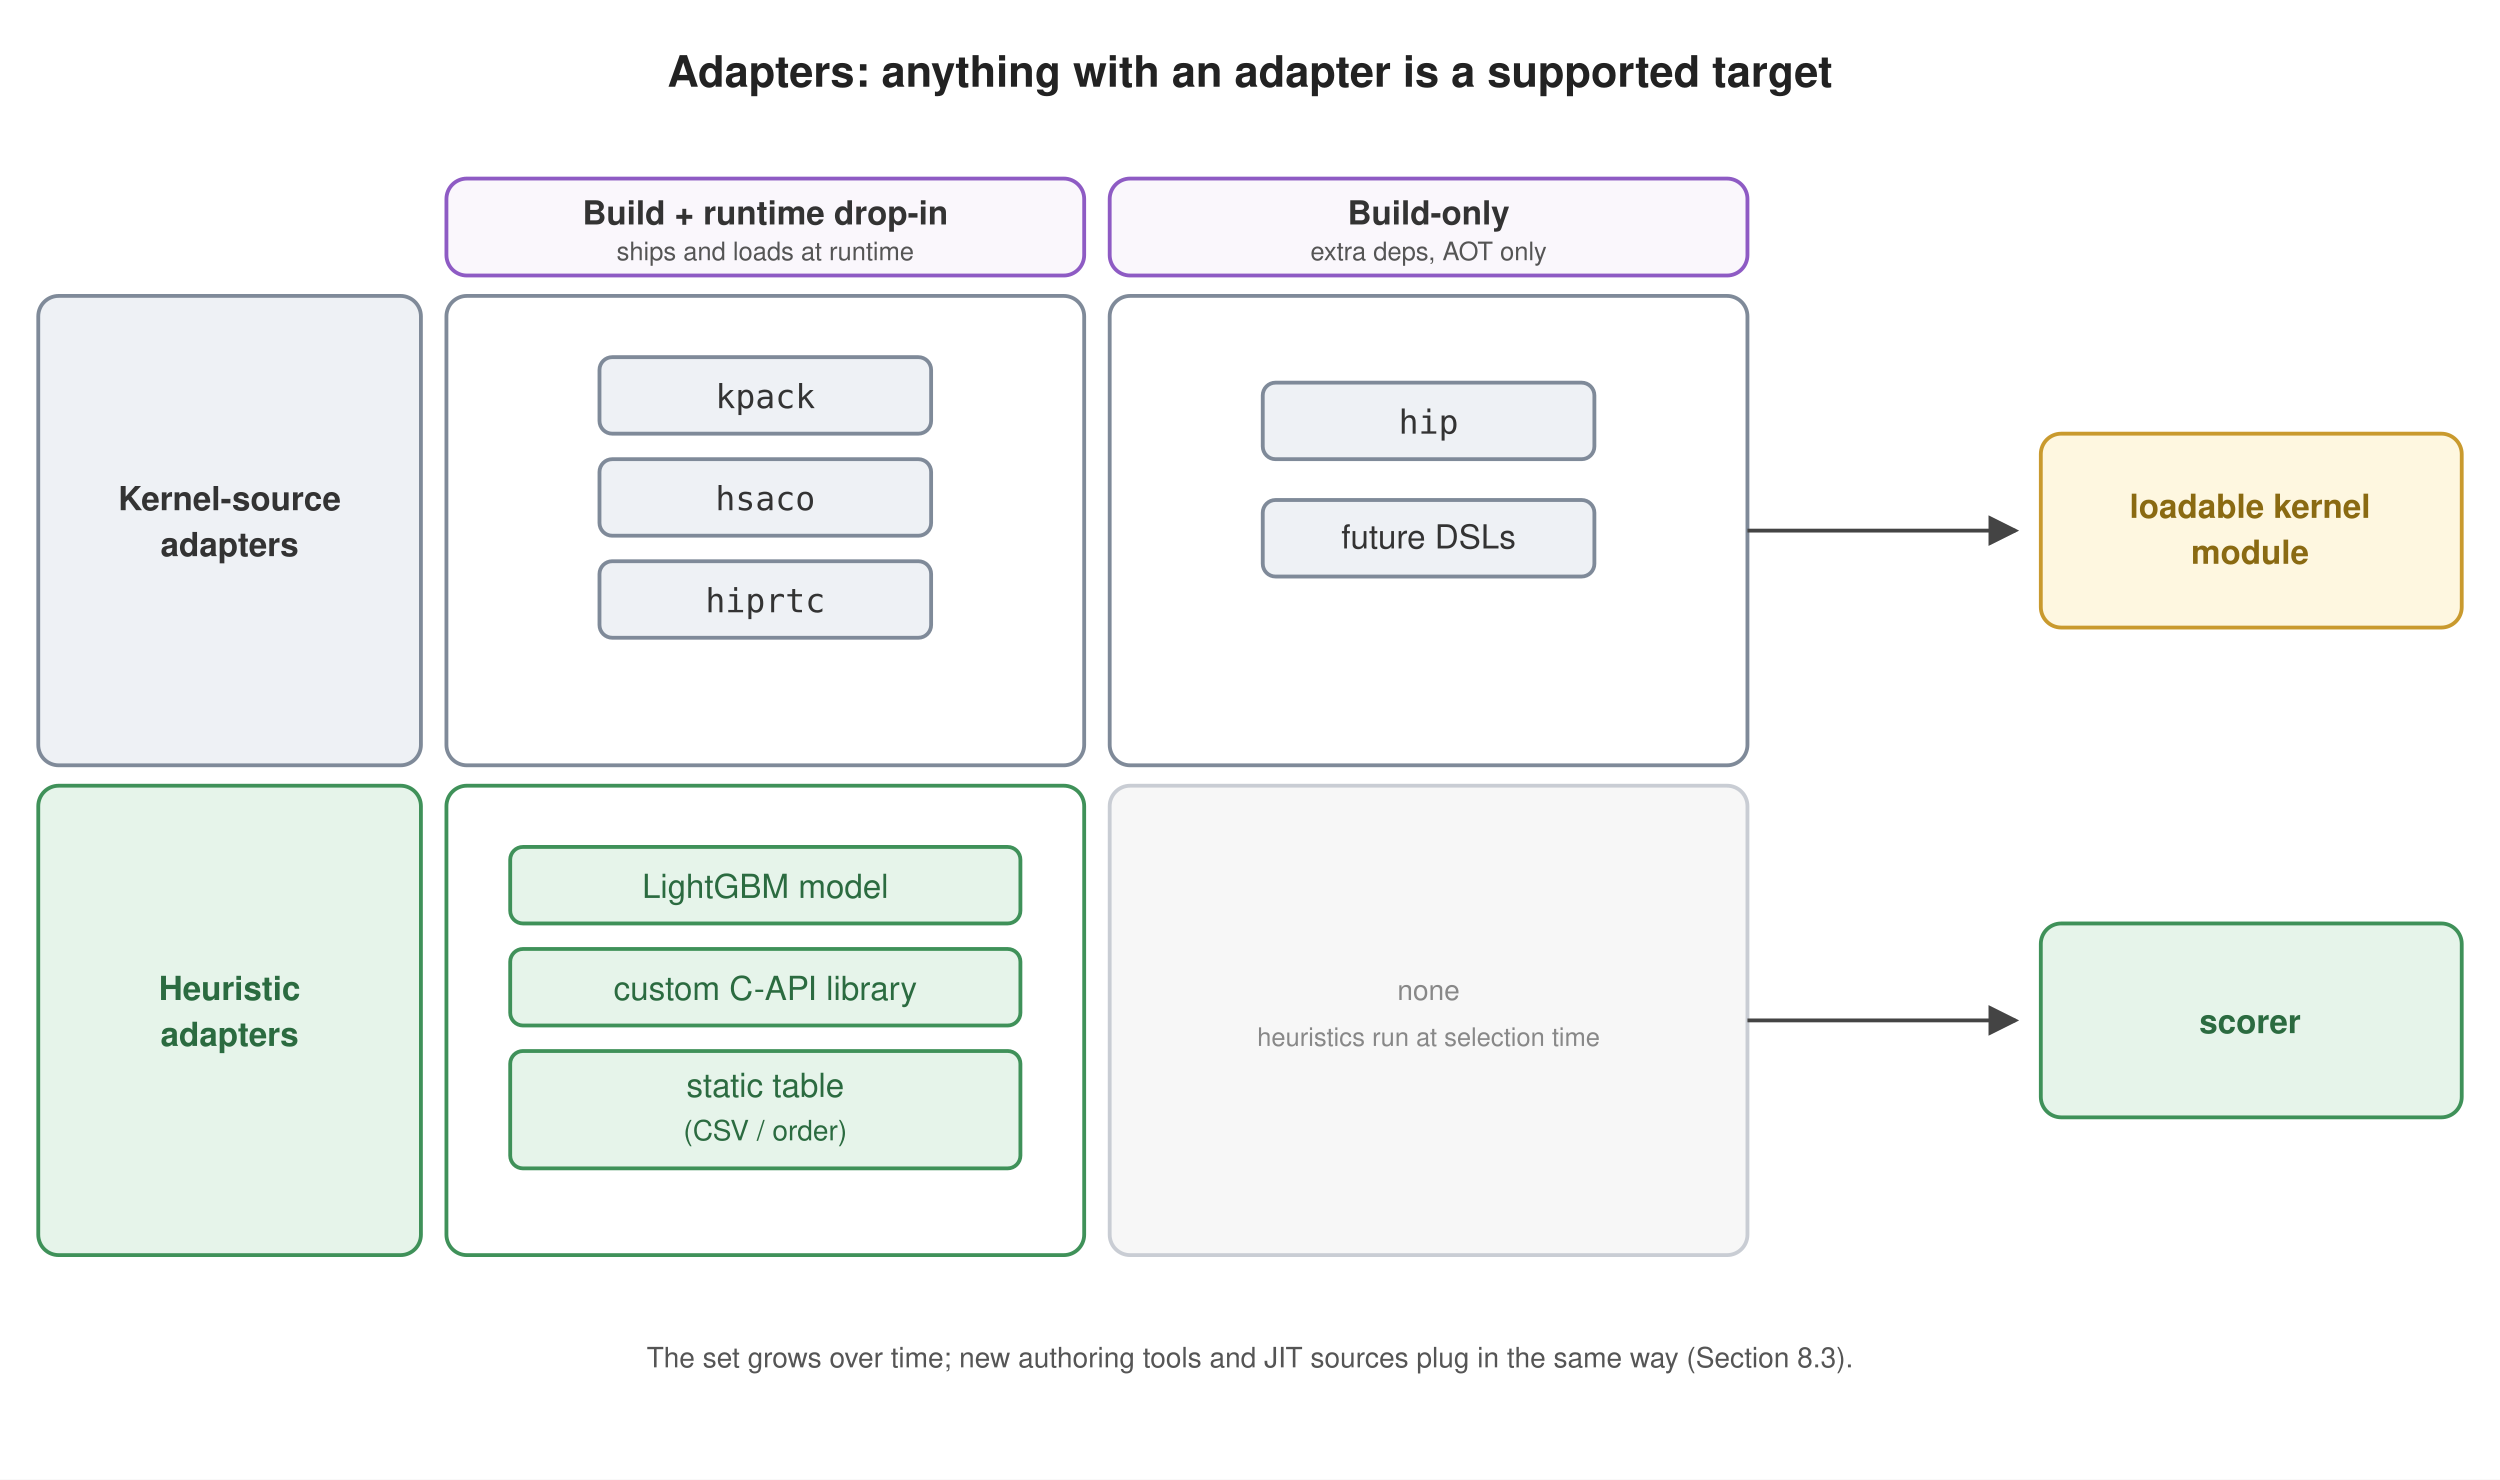
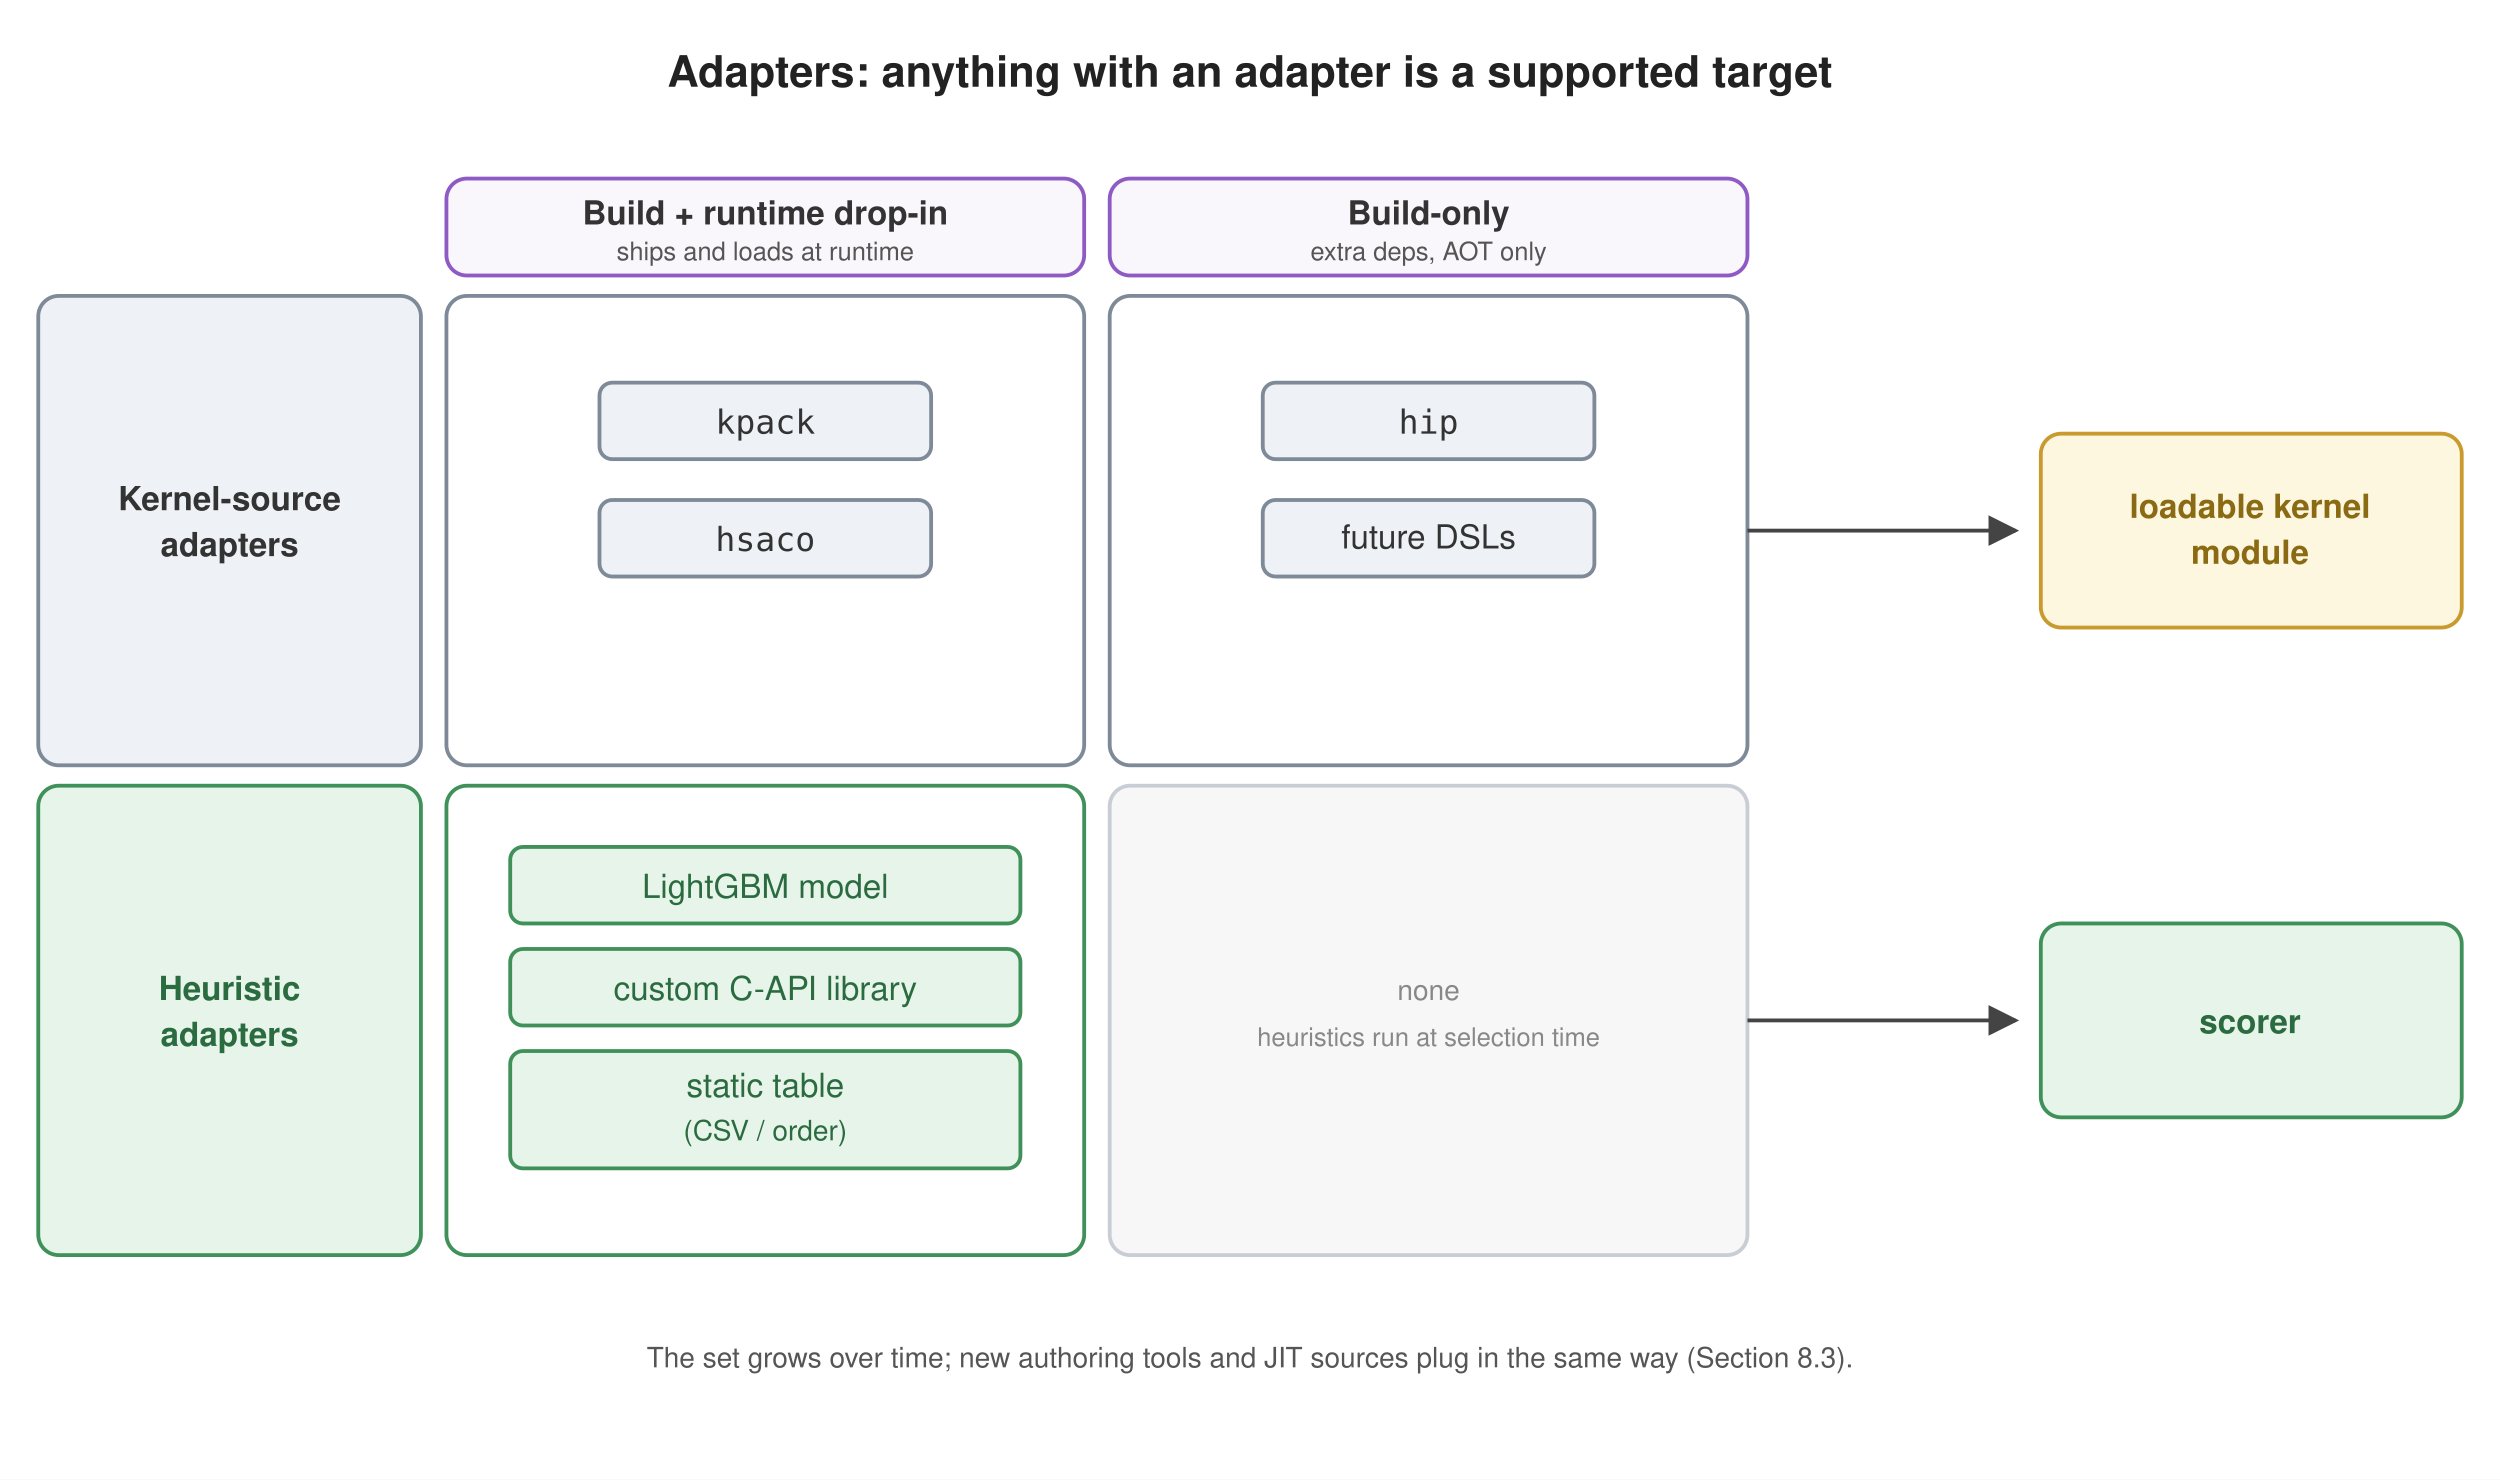
<svg xmlns="http://www.w3.org/2000/svg" viewBox="0 0 980 580" width="980" height="580" font-family="'Segoe UI', Helvetica, Arial, sans-serif" font-size="13">
  <rect x="0" y="0" width="980" height="580" fill="#ffffff" />
  <defs>
    <marker id="arrow-ukd-adapters" markerWidth="9" markerHeight="9" refX="7" refY="4" orient="auto" markerUnits="strokeWidth">
      <path d="M0,0 L8,4 L0,8 z" fill="#444" />
    </marker>
  </defs>
  <text x="490" y="34" text-anchor="middle" font-size="17" font-weight="600" fill="#222">Adapters: anything with an adapter is a supported target</text>
  <rect x="175" y="70" width="250" height="38" rx="8" fill="#faf7fc" stroke="#8e5bc4" stroke-width="1.5" />
  <text x="300" y="88" text-anchor="middle" font-weight="600" fill="#333">Build + runtime drop-in</text>
  <text x="300" y="102" text-anchor="middle" font-size="10" fill="#555">ships and loads at runtime</text>
  <rect x="435" y="70" width="250" height="38" rx="8" fill="#faf7fc" stroke="#8e5bc4" stroke-width="1.5" />
  <text x="560" y="88" text-anchor="middle" font-weight="600" fill="#333">Build-only</text>
  <text x="560" y="102" text-anchor="middle" font-size="10" fill="#555">extra deps, AOT only</text>
  <rect x="15" y="116" width="150" height="184" rx="8" fill="#eef1f5" stroke="#7f8a99" stroke-width="1.5" />
  <text x="90" y="200" text-anchor="middle" font-weight="600" fill="#333">Kernel-source</text>
  <text x="90" y="218" text-anchor="middle" font-weight="600" fill="#333">adapters</text>
  <rect x="175" y="116" width="250" height="184" rx="8" fill="#ffffff" stroke="#7f8a99" stroke-width="1.5" />
-   <rect x="235" y="140" width="130" height="30" rx="5" fill="#eef1f5" stroke="#7f8a99" stroke-width="1.5" />
-   <text x="300" y="160" text-anchor="middle" font-family="Consolas, monospace" fill="#333">kpack</text>
-   <rect x="235" y="180" width="130" height="30" rx="5" fill="#eef1f5" stroke="#7f8a99" stroke-width="1.5" />
-   <text x="300" y="200" text-anchor="middle" font-family="Consolas, monospace" fill="#333">hsaco</text>
-   <rect x="235" y="220" width="130" height="30" rx="5" fill="#eef1f5" stroke="#7f8a99" stroke-width="1.5" />
-   <text x="300" y="240" text-anchor="middle" font-family="Consolas, monospace" fill="#333">hiprtc</text>
+   <rect x="235" y="150" width="130" height="30" rx="5" fill="#eef1f5" stroke="#7f8a99" stroke-width="1.5" />
+   <text x="300" y="170" text-anchor="middle" font-family="Consolas, monospace" fill="#333">kpack</text>
+   <rect x="235" y="196" width="130" height="30" rx="5" fill="#eef1f5" stroke="#7f8a99" stroke-width="1.5" />
+   <text x="300" y="216" text-anchor="middle" font-family="Consolas, monospace" fill="#333">hsaco</text>
  <rect x="435" y="116" width="250" height="184" rx="8" fill="#ffffff" stroke="#7f8a99" stroke-width="1.5" />
  <rect x="495" y="150" width="130" height="30" rx="5" fill="#eef1f5" stroke="#7f8a99" stroke-width="1.5" />
  <text x="560" y="170" text-anchor="middle" font-family="Consolas, monospace" fill="#333">hip</text>
  <rect x="495" y="196" width="130" height="30" rx="5" fill="#eef1f5" stroke="#7f8a99" stroke-width="1.5" />
  <text x="560" y="215" text-anchor="middle" fill="#333">future DSLs</text>
  <rect x="15" y="308" width="150" height="184" rx="8" fill="#e6f4ea" stroke="#3f9159" stroke-width="1.5" />
  <text x="90" y="392" text-anchor="middle" font-weight="600" fill="#2b6b40">Heuristic</text>
  <text x="90" y="410" text-anchor="middle" font-weight="600" fill="#2b6b40">adapters</text>
  <rect x="175" y="308" width="250" height="184" rx="8" fill="#ffffff" stroke="#3f9159" stroke-width="1.5" />
  <rect x="200" y="332" width="200" height="30" rx="5" fill="#e6f4ea" stroke="#3f9159" stroke-width="1.5" />
  <text x="300" y="352" text-anchor="middle" fill="#2b6b40">LightGBM model</text>
  <rect x="200" y="372" width="200" height="30" rx="5" fill="#e6f4ea" stroke="#3f9159" stroke-width="1.5" />
  <text x="300" y="392" text-anchor="middle" fill="#2b6b40">custom C-API library</text>
  <rect x="200" y="412" width="200" height="46" rx="5" fill="#e6f4ea" stroke="#3f9159" stroke-width="1.5" />
  <text x="300" y="430" text-anchor="middle" fill="#2b6b40">static table</text>
  <text x="300" y="447" text-anchor="middle" font-size="11" fill="#2b6b40">(CSV / order)</text>
  <rect x="435" y="308" width="250" height="184" rx="8" fill="#f7f7f7" stroke="#c9cdd4" stroke-width="1.5" />
  <text x="560" y="392" text-anchor="middle" font-size="11" fill="#888">none</text>
  <text x="560" y="410" text-anchor="middle" font-size="10" fill="#888">heuristics run at selection time</text>
  <path d="M685,208 L790,208" fill="none" stroke="#444" stroke-width="1.5" marker-end="url(#arrow-ukd-adapters)" />
  <rect x="800" y="170" width="165" height="76" rx="8" fill="#fef7e0" stroke="#c99a2e" stroke-width="1.5" />
  <text x="882" y="203" text-anchor="middle" font-weight="600" fill="#8a6a12">loadable kernel</text>
  <text x="882" y="221" text-anchor="middle" font-weight="600" fill="#8a6a12">module</text>
  <path d="M685,400 L790,400" fill="none" stroke="#444" stroke-width="1.5" marker-end="url(#arrow-ukd-adapters)" />
  <rect x="800" y="362" width="165" height="76" rx="8" fill="#e6f4ea" stroke="#3f9159" stroke-width="1.5" />
  <text x="882" y="405" text-anchor="middle" font-weight="600" fill="#2b6b40">scorer</text>
  <text x="490" y="536" text-anchor="middle" font-size="11" fill="#555">The set grows over time; new authoring tools and JIT sources plug in the same way (Section 8.3).</text>
</svg>
